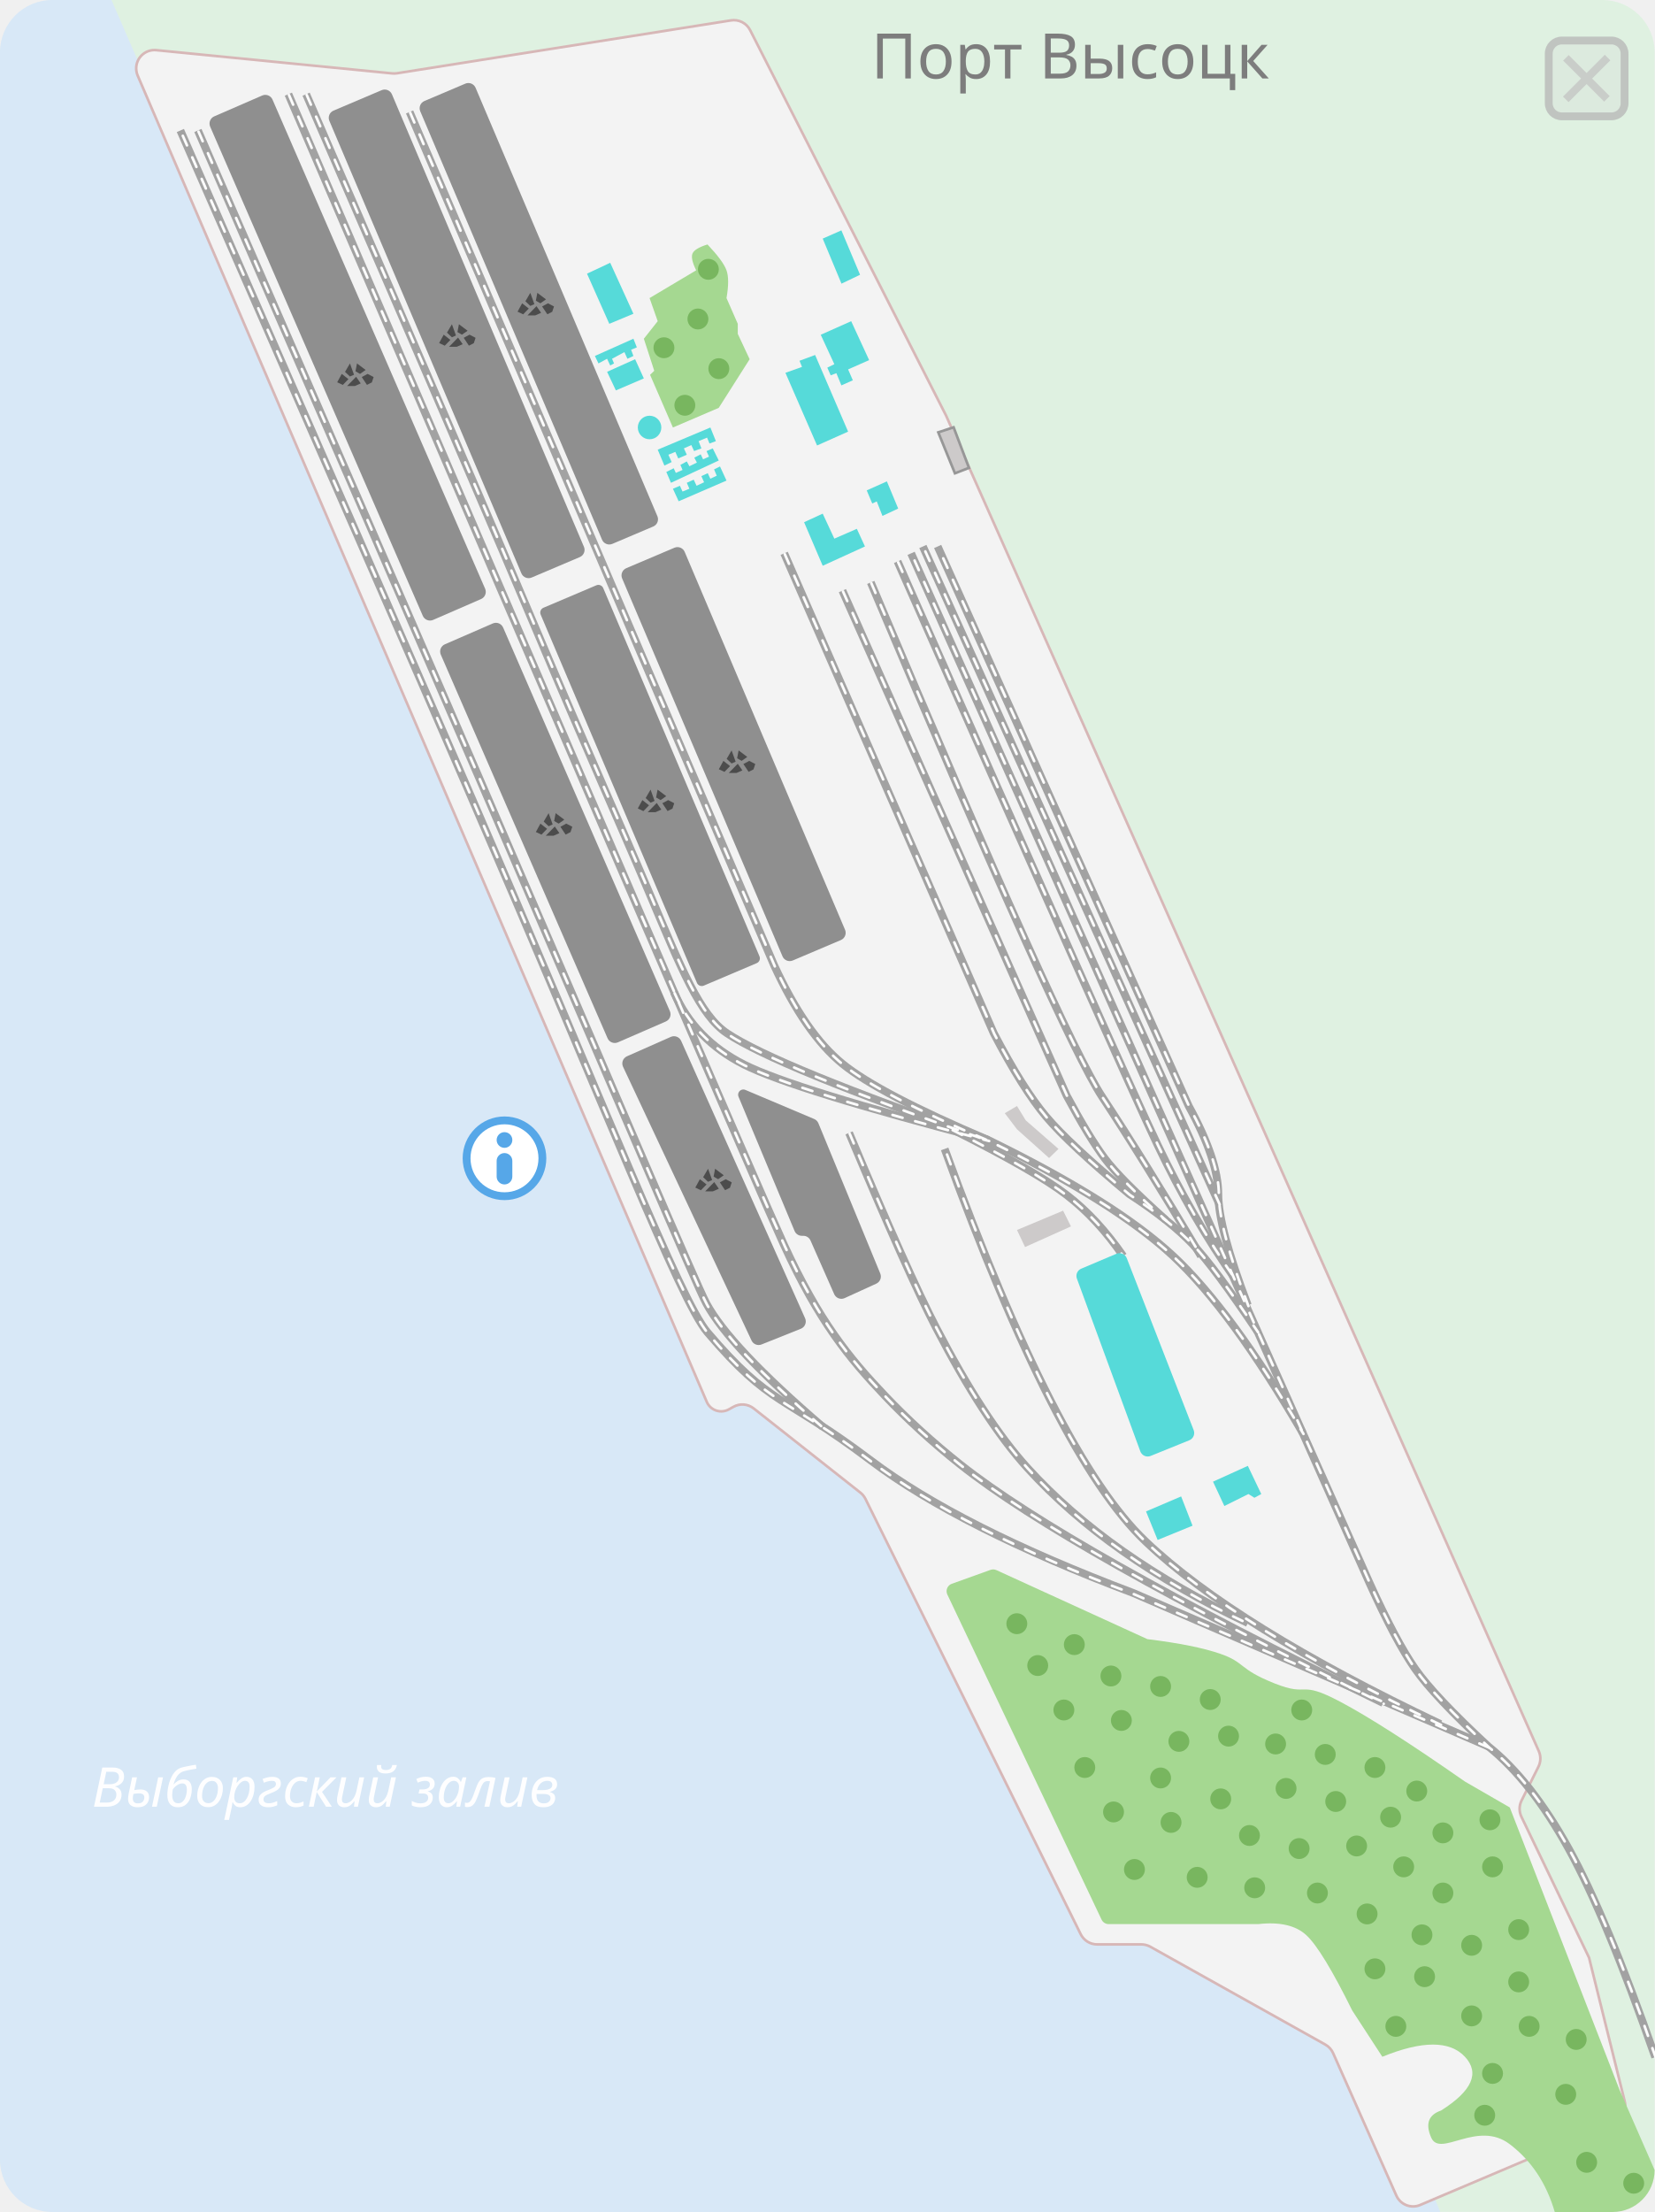
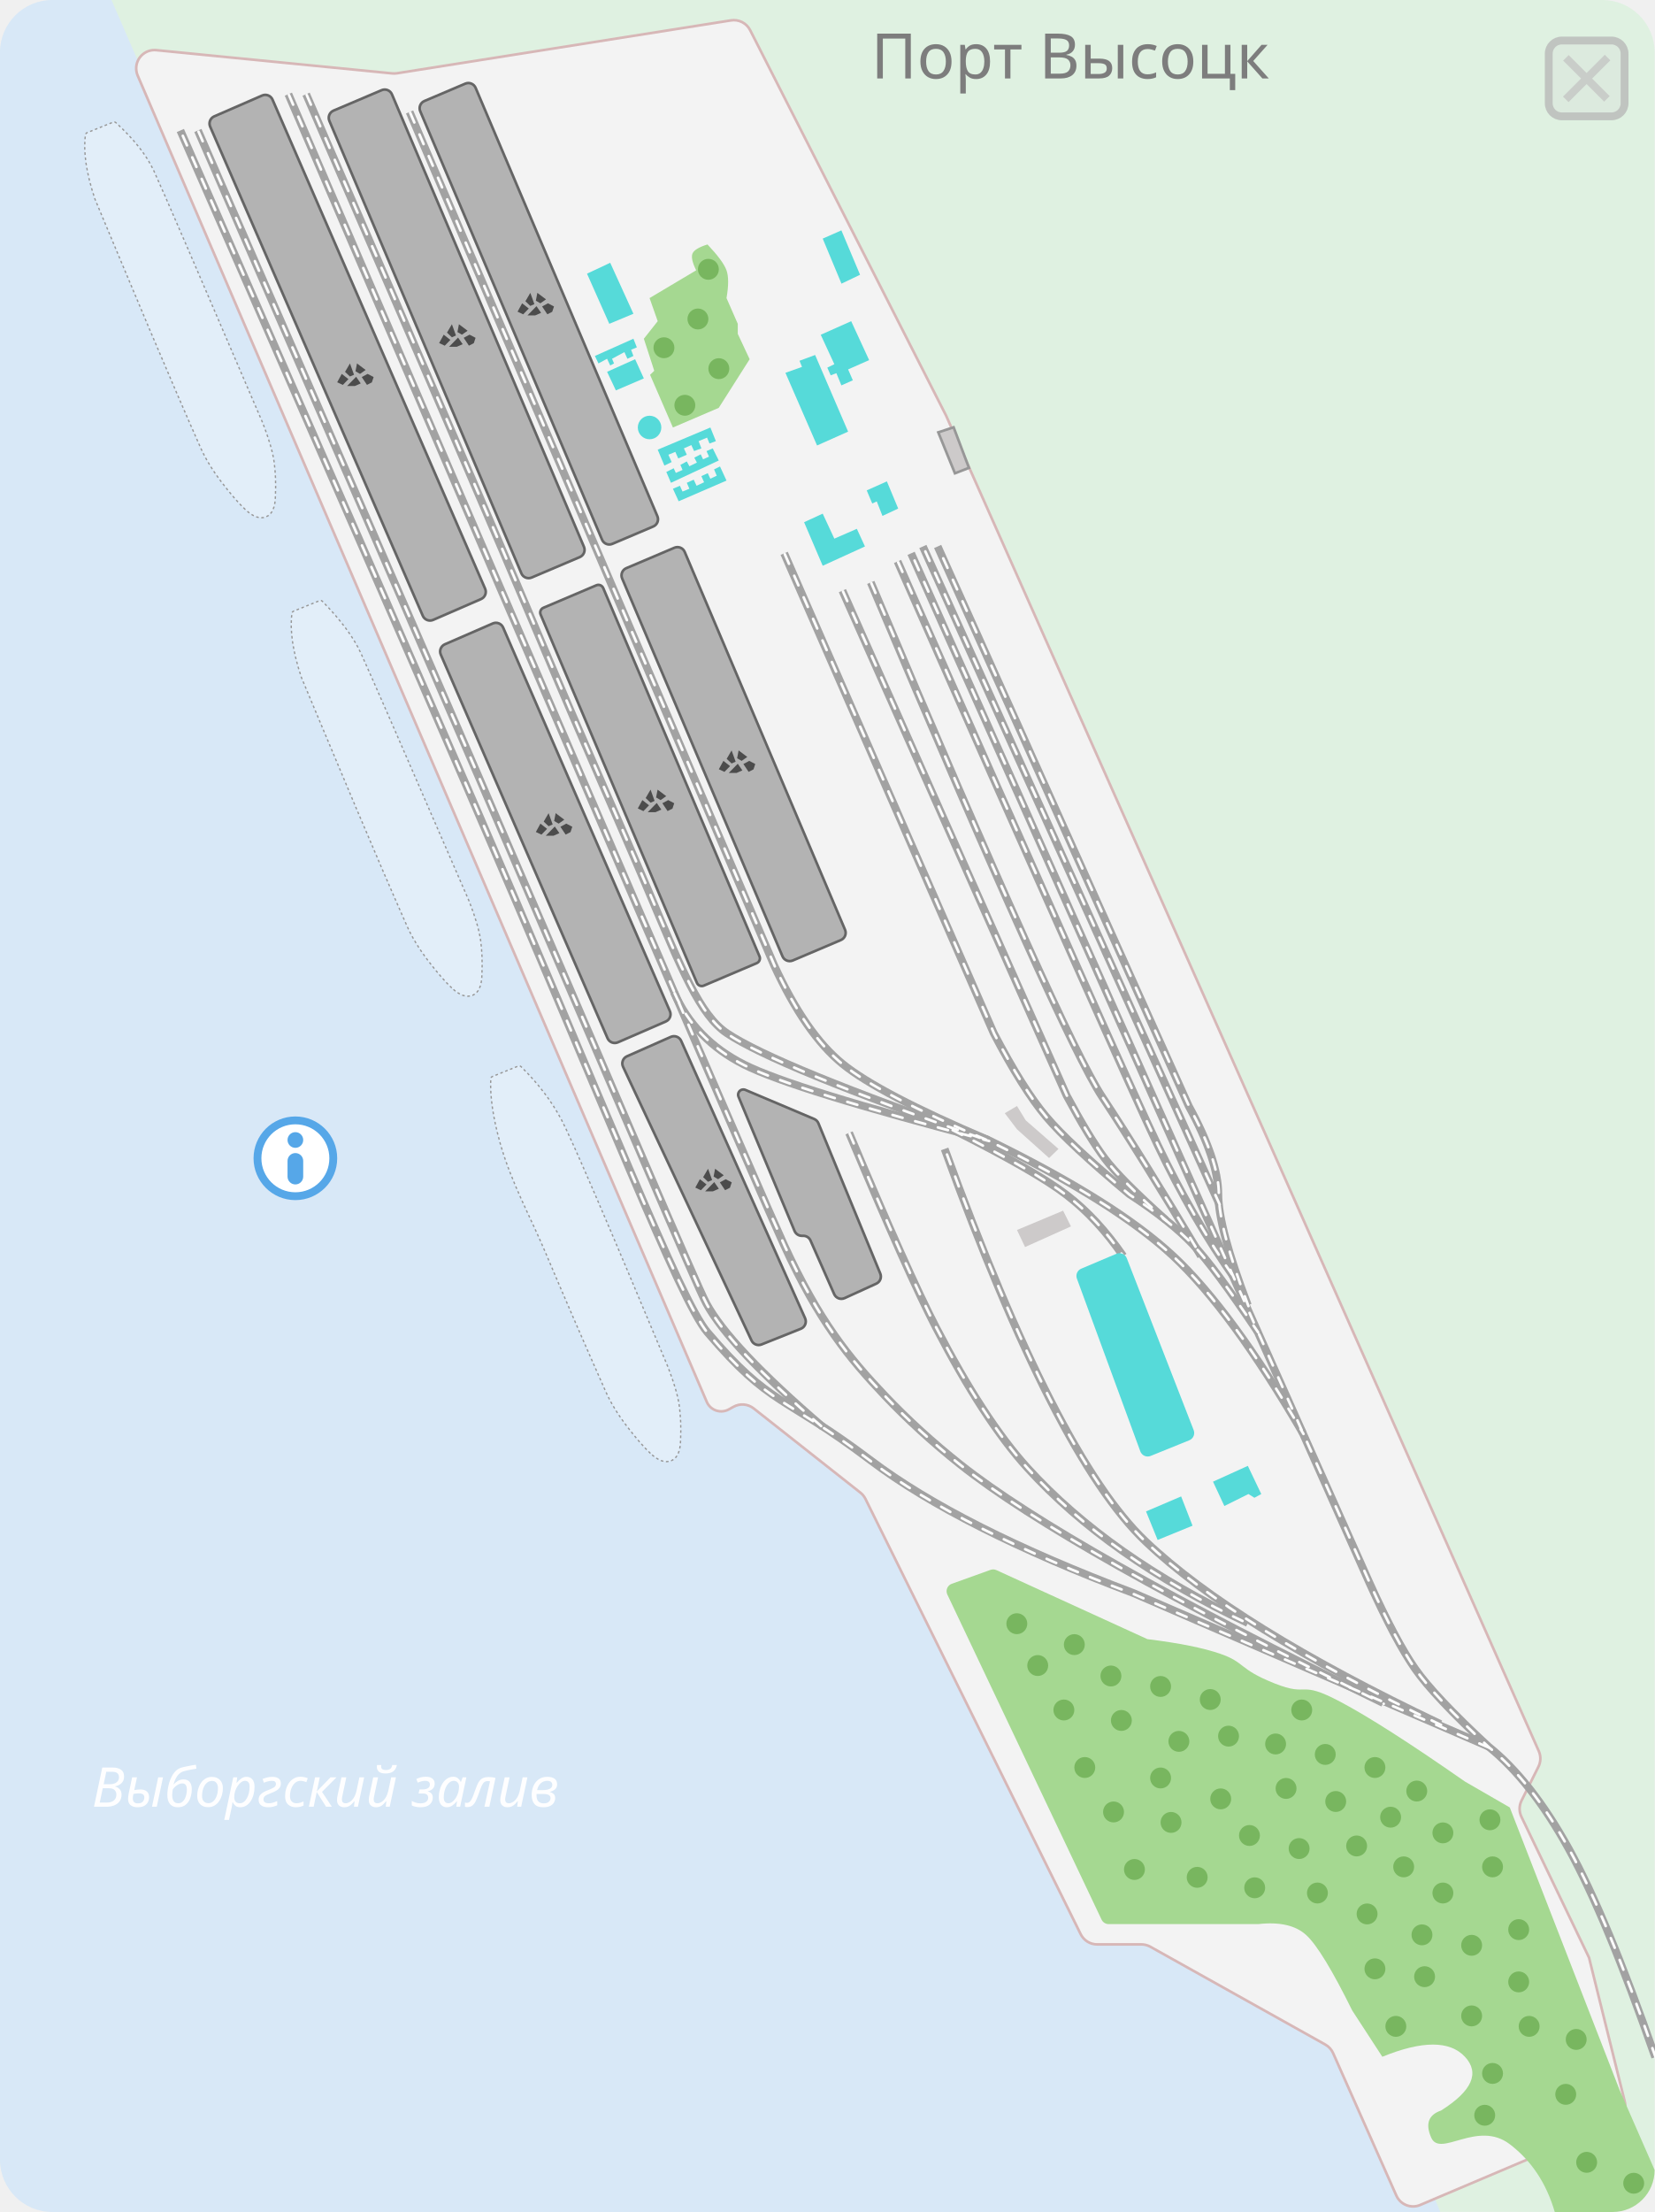
<svg xmlns="http://www.w3.org/2000/svg" width="633px" height="846px" viewBox="0 0 633 846" version="1.1">
  <g id="vysotsk" stroke="none" stroke-width="1" fill="none" fill-rule="evenodd">
    <path d="M23.881,0 L613,0 C624.046,-2.02906125e-15 633,8.954 633,20 L633,826 C633.013,837.046 624.058,846 613.013,846 C613.008,846 613.004,846 613,845.987 L20.082,845.612 C9.036,845.605 0.087,836.645 0.094,825.599 C0.094,825.572 0.094,825.545 0.094,825.518 L3.881,19.906 C3.933,8.897 12.872,-8.6358208e-15 23.881,0 Z" id="Rectangle" fill="#DFF1E1" />
    <path d="M20,0 L42.66,0 L42.66,0 L56.165,31.152 L68.785,36 L273.319,518.331 L348.437,575.707 L418.185,731.259 L459.377,741.91 L523.621,779.028 L551,846 L20,846 C8.954,846 1.3527075e-15,837.046 0,826 L0,20 C-1.3527075e-15,8.954 8.954,2.02906125e-15 20,0 Z" id="Path-64" fill="#D8E8F7" />
    <text id="Выборгский-залив" opacity="0.965" font-family="AvenirNext-MediumItalic, Avenir Next" font-size="21" font-style="italic" font-weight="400" fill="#FFFFFF">
      <tspan x="35.099" y="691">Выборгский залив</tspan>
    </text>
    <path d="M279.646,7.796 L151.859,28.024 C151.27,28.117 150.672,28.135 150.078,28.077 L59.792,19.185 C55.945,18.806 52.518,21.618 52.14,25.465 C52.024,26.641 52.207,27.827 52.673,28.912 L270.376,536.14 C271.688,539.196 275.229,540.611 278.285,539.299 C278.475,539.217 278.661,539.126 278.841,539.026 L280.596,538.048 C283.065,536.672 286.119,536.917 288.338,538.668 L329.15,570.867 C329.965,571.51 330.628,572.328 331.088,573.259 L413.441,739.758 C414.622,742.144 417.053,743.654 419.716,743.654 L436.65,743.654 C437.846,743.654 439.021,743.96 440.065,744.544 L507.015,781.963 C508.337,782.701 509.383,783.848 509.998,785.232 L534.19,839.709 C535.741,843.201 539.804,844.804 543.32,843.313 L617.5,811.857 C620.668,810.514 622.39,807.067 621.561,803.727 L607.914,748.723 L607.914,748.723 L582.037,694.823 C581.102,692.875 581.119,690.603 582.084,688.669 L588.556,675.695 C589.487,673.828 589.537,671.643 588.692,669.736 C546.837,575.219 512.311,497.329 485.114,436.065 C457.629,374.151 416.579,281.797 361.962,159 L286.98,11.537 C285.605,8.832 282.643,7.321 279.646,7.796 Z" id="Path-44" stroke="#D7B7B7" fill="#F3F3F3" />
-     <g id="areas" transform="translate(79, 30)" fill="#8F8F8F">
+     <g id="areas" transform="translate(79, 30)" fill="#B3B3B3" stroke="#656565">
      <rect id="Rectangle" transform="translate(54, 106.8105) rotate(-23.5) translate(-54, -106.8105) " x="41" y="1.81" width="26" height="210" rx="3" />
      <rect id="Rectangle" transform="translate(127.1364, 90) rotate(-23) translate(-127.1364, -90) " x="115.636" y="-2" width="23" height="184" rx="3" />
      <rect id="Rectangle" transform="translate(201.6456, 258.4171) rotate(-23) translate(-201.6456, -258.4171) " x="188.646" y="176.917" width="26" height="163" rx="3" />
      <rect id="Rectangle" transform="translate(169.6954, 270.407) rotate(-23) translate(-169.6954, -270.407) " x="156.695" y="191.907" width="26" height="157" rx="2" />
      <rect id="Rectangle" transform="translate(133.4536, 288.5493) rotate(-23.5) translate(-133.4536, -288.5493) " x="120.454" y="205.549" width="26" height="166" rx="3" />
      <path d="M183.812,365.132 L202.149,364.855 C203.801,364.83 205.162,366.146 205.194,367.798 L207.386,483.99 C207.417,485.646 206.1,487.014 204.443,487.046 C204.403,487.047 204.363,487.046 204.323,487.046 L188.134,486.702 C186.546,486.668 185.259,485.403 185.199,483.815 L180.86,368.244 C180.797,366.589 182.089,365.196 183.745,365.134 C183.767,365.133 183.79,365.133 183.812,365.132 Z" id="Rectangle" transform="translate(194.0948, 425.9607) rotate(-23) translate(-194.0948, -425.9607) " />
      <rect id="Rectangle" transform="translate(95.70196, 97.68494) rotate(-23) translate(-95.70196, -97.68494) " x="82.702" y="0.685" width="26" height="194" rx="3" />
      <path d="M203.534,389.458 L224.98,440.803 C225.446,441.919 226.538,442.647 227.748,442.647 L228.323,442.647 C229.511,442.647 230.587,443.348 231.067,444.434 L240.136,464.96 C240.806,466.475 242.577,467.161 244.093,466.491 C244.104,466.487 244.115,466.482 244.126,466.476 L256.234,460.949 C257.701,460.279 258.376,458.569 257.762,457.078 L234.093,399.595 C233.792,398.864 233.215,398.282 232.487,397.974 L206.158,386.845 C205.14,386.415 203.967,386.891 203.537,387.909 C203.328,388.404 203.327,388.962 203.534,389.458 Z" id="Path-45" />
    </g>
    <g id="rails" transform="translate(69, 36)">
      <path d="M564.239,750.772 C551.775,714.983 540.732,688.398 531.11,671.016 C521.488,653.635 511.246,640.61 500.384,631.943 C486.619,619.172 477.277,609.262 472.357,602.213 C467.437,595.163 461.612,584.199 454.884,569.322 L279.56,175.625" id="Path-46" stroke="#A2A2A2" stroke-width="3" />
      <path d="M408.377,463.199 C400.84,443.508 397.072,429.324 397.072,420.644 C397.072,411.965 393.303,400.759 385.767,387.027 L289.716,173" id="Path-47" stroke="#A2A2A2" stroke-width="3" />
      <line x1="397.364" y1="424.35" x2="284.06" y2="173" id="Path-48" stroke="#A2A2A2" stroke-width="3" />
      <path d="M274.378,178.724 C331.69,308.573 364.837,382.931 373.82,401.798 C382.803,420.665 392.778,437.904 403.745,453.514" id="Path-49" stroke="#A2A2A2" stroke-width="3" />
      <path d="M231,175.625 L311.16,359.138 C318.609,373.396 325.291,384.036 331.204,391.056 C337.118,398.077 347.707,407.94 362.969,420.644 C373.564,427.544 381.661,433.952 387.261,439.867 C392.86,445.782 401.131,456.902 412.073,473.225" id="Path-50" stroke="#A2A2A2" stroke-width="3" />
      <path d="M253.278,189.895 L339.062,383.015 C344.879,393.854 349.77,401.906 353.736,407.17 C357.702,412.435 365.467,420.247 377.032,430.607" id="Path-51" stroke="#A2A2A2" stroke-width="3" />
      <path d="M264.124,186.751 C312.852,302.326 342.384,367.942 352.718,383.598 C363.053,399.253 375.635,419.519 390.464,444.393" id="Path-52" stroke="#A2A2A2" stroke-width="3" />
      <path d="M87.699,6.82 L227.159,333.201 C235.19,350.65 243.896,363.198 253.278,370.847 C262.661,378.495 281.294,388.235 309.179,400.065 C341.5,415.845 365.052,430.621 379.834,444.393 C394.616,458.165 411.146,480.732 429.424,512.093" id="Path-53" stroke="#A2A2A2" stroke-width="3" />
      <path d="M500.384,631.943 L364.66,573.305 C320.296,556.588 286.784,539.672 264.124,522.555 C230.134,496.881 226.172,502.389 201.641,473.558 C191.009,461.062 163.389,389.129 109.258,264.091 C89.837,219.23 53.418,135.835 0,13.906" id="Path-54" stroke="#A2A2A2" stroke-width="3" />
      <path d="M6.711,13.906 C59.003,133.965 94.64,215.979 113.622,259.949 C168.725,387.591 197.245,455.082 201.18,462.421 C207.149,473.553 222.002,489.31 245.739,509.693" id="Path-55" stroke="#A2A2A2" stroke-width="3" />
      <path d="M482.056,623.388 C429.613,598.447 392.008,575.154 369.243,553.51 C346.477,531.867 320.859,481.834 292.388,403.411" id="Path-56" stroke="#A2A2A2" stroke-width="3" />
      <path d="M255.828,397.284 C270.917,433.244 282.007,458.058 289.099,471.727 C301.345,495.329 312.991,513.217 324.038,525.39 C344.679,548.136 372.792,567.913 408.377,584.72" id="Path-57" stroke="#A2A2A2" stroke-width="3" />
      <path d="M41.324,0.019 C158.887,274.137 222.113,420.887 231,440.268 C244.331,469.34 255.749,483.293 269.632,497.91 C278.292,507.027 287.843,515.735 298.285,524.035 C325.469,545.639 379.418,576.064 460.13,615.308" id="Path-58" stroke="#A2A2A2" stroke-width="3" />
      <path d="M48.113,0.019 C92.246,101.975 122.017,171.268 137.428,207.898 C154.666,248.871 169.109,281.09 179.302,305.273 C191.692,334.67 198.758,352.194 209.072,359.138 C221.605,367.576 254.974,381.218 309.179,400.065" id="Path-59" stroke="#A2A2A2" stroke-width="3" />
      <path d="M188.843,343.524 C194.13,355.581 203.048,364.781 215.597,371.122 C228.146,377.463 259.34,387.111 309.179,400.065" id="Path-60" stroke="#A2A2A2" stroke-width="3" />
      <path d="M295.214,395.9 C316.536,406.559 331.152,414.933 339.062,421.021 C346.971,427.11 354.184,434.901 360.7,444.393" id="Path-61" stroke="#A2A2A2" stroke-width="3" />
      <g id="Group-28" transform="translate(0.239166, 0.352048)" stroke="#FDFDFD" stroke-dasharray="4,5" stroke-linecap="round">
        <path d="M564.239,750.753 C551.775,714.964 540.732,688.379 531.11,670.997 C521.488,653.616 511.246,640.591 500.384,631.924 C486.619,619.153 477.277,609.243 472.357,602.194 C467.437,595.144 461.612,584.18 454.884,569.303 L279.56,175.606" id="Path-46" />
        <path d="M500.384,632.037 L364.66,573.399 C320.296,556.683 286.784,539.766 264.124,522.65 C230.134,496.975 226.172,502.484 201.641,473.652 C191.009,461.156 163.389,389.224 109.258,264.185 C89.837,219.325 53.418,135.93 0,14" id="Path-54" />
        <path d="M6.711,14 C59.003,134.059 94.64,216.074 113.622,260.043 C168.725,387.686 197.245,455.176 201.18,462.516 C207.149,473.647 222.002,489.404 245.739,509.787" id="Path-55" />
        <path d="M408.377,463.18 C400.84,443.489 397.072,429.305 397.072,420.625 C397.072,411.946 393.303,400.74 385.767,387.008 L289.716,172.981" id="Path-47" />
        <line x1="397.364" y1="424.331" x2="284.06" y2="172.981" id="Path-48" />
        <path d="M274.378,178.705 C331.69,308.554 364.837,382.912 373.82,401.779 C382.803,420.646 392.778,437.885 403.745,453.495" id="Path-49" />
        <path d="M231,175.606 L311.16,359.119 C318.609,373.377 325.291,384.017 331.204,391.037 C337.118,398.058 347.707,407.921 362.969,420.625 C373.564,427.525 381.661,433.933 387.261,439.848 C392.86,445.763 401.131,456.883 412.073,473.206" id="Path-50" />
        <path d="M253.278,189.876 L339.062,382.996 C344.879,393.835 349.77,401.887 353.736,407.151 C357.702,412.416 365.467,420.228 377.032,430.588" id="Path-51" />
        <path d="M264.124,186.732 C312.852,302.307 342.384,367.923 352.718,383.579 C363.053,399.234 375.635,419.5 390.464,444.374" id="Path-52" />
        <path d="M87.699,6.801 L227.159,333.182 C235.19,350.631 243.896,363.179 253.278,370.828 C262.661,378.476 281.294,388.216 309.179,400.046 C341.5,415.826 365.052,430.602 379.834,444.374 C394.616,458.146 411.146,480.713 429.424,512.074" id="Path-53" />
        <path d="M482.056,623.369 C429.613,598.428 392.008,575.135 369.243,553.492 C346.477,531.848 320.859,481.815 292.388,403.392" id="Path-56" />
        <path d="M255.828,397.265 C270.917,433.225 282.007,458.039 289.099,471.708 C301.345,495.311 312.991,513.198 324.038,525.371 C344.679,548.117 372.792,567.894 408.377,584.701" id="Path-57" />
        <path d="M41.324,0 C158.887,274.118 222.113,420.868 231,440.249 C244.331,469.321 255.749,483.274 269.632,497.891 C278.292,507.008 287.843,515.717 298.285,524.016 C325.469,545.62 379.418,576.045 460.13,615.289" id="Path-58" />
        <path d="M48.113,0 C92.246,101.956 122.017,171.249 137.428,207.879 C154.666,248.852 169.109,281.071 179.302,305.254 C191.692,334.651 198.758,352.175 209.072,359.119 C221.605,367.557 254.974,381.199 309.179,400.046" id="Path-59" />
        <path d="M188.843,343.505 C194.13,355.562 203.048,364.762 215.597,371.103 C228.146,377.444 259.34,387.092 309.179,400.046" id="Path-60" />
        <path d="M295.214,395.881 C316.536,406.54 331.152,414.914 339.062,421.002 C346.971,427.091 354.184,434.882 360.7,444.374" id="Path-61" />
      </g>
    </g>
    <g id="Group-29" transform="translate(129, 112)" fill="#4C4C4C">
      <g id="coal" transform="translate(0, 27)">
        <path d="M3,3.215 C3,3.215 3.628,2.144 4.884,0 L6.431,4.312 L4.884,5 C3.628,3.81 3,3.215 3,3.215 Z" id="Path-180" />
        <path d="M0,7.203 C0,7.203 0.582,6.135 1.747,4 L4.297,6 L2.148,8.218 C0.716,7.541 0,7.203 0,7.203 Z" id="Path-180" />
        <path d="M3.78,8.637 C3.78,8.637 4.933,7.458 7.238,5.101 L9.001,7.637 L6.747,8.637 C4.769,8.637 3.78,8.637 3.78,8.637 Z" id="Path-180" />
        <path d="M9.391,5.203 C9.391,5.203 10.137,4.802 11.628,4 L13.94,5.203 L13.262,7.25 L11.391,8.203 C10.058,6.203 9.391,5.203 9.391,5.203 Z" id="Path-180" />
        <path d="M7,3 C7,3 7.19,2 7.569,0 L10.885,2.5 L8.722,4 C7.574,3.333 7,3 7,3 Z" id="Path-180" />
      </g>
      <g id="coal" transform="translate(76, 199)">
        <path d="M3,3.215 C3,3.215 3.628,2.144 4.884,0 L6.431,4.312 L4.884,5 C3.628,3.81 3,3.215 3,3.215 Z" id="Path-180" />
        <path d="M0,7.203 C0,7.203 0.582,6.135 1.747,4 L4.297,6 L2.148,8.218 C0.716,7.541 0,7.203 0,7.203 Z" id="Path-180" />
        <path d="M3.78,8.637 C3.78,8.637 4.933,7.458 7.238,5.101 L9.001,7.637 L6.747,8.637 C4.769,8.637 3.78,8.637 3.78,8.637 Z" id="Path-180" />
        <path d="M9.391,5.203 C9.391,5.203 10.137,4.802 11.628,4 L13.94,5.203 L13.262,7.25 L11.391,8.203 C10.058,6.203 9.391,5.203 9.391,5.203 Z" id="Path-180" />
        <path d="M7,3 C7,3 7.19,2 7.569,0 L10.885,2.5 L8.722,4 C7.574,3.333 7,3 7,3 Z" id="Path-180" />
      </g>
      <g id="coal" transform="translate(115, 190)">
        <path d="M3,3.215 C3,3.215 3.628,2.144 4.884,0 L6.431,4.312 L4.884,5 C3.628,3.81 3,3.215 3,3.215 Z" id="Path-180" />
        <path d="M0,7.203 C0,7.203 0.582,6.135 1.747,4 L4.297,6 L2.148,8.218 C0.716,7.541 0,7.203 0,7.203 Z" id="Path-180" />
        <path d="M3.78,8.637 C3.78,8.637 4.933,7.458 7.238,5.101 L9.001,7.637 L6.747,8.637 C4.769,8.637 3.78,8.637 3.78,8.637 Z" id="Path-180" />
        <path d="M9.391,5.203 C9.391,5.203 10.137,4.802 11.628,4 L13.94,5.203 L13.262,7.25 L11.391,8.203 C10.058,6.203 9.391,5.203 9.391,5.203 Z" id="Path-180" />
        <path d="M7,3 C7,3 7.19,2 7.569,0 L10.885,2.5 L8.722,4 C7.574,3.333 7,3 7,3 Z" id="Path-180" />
      </g>
      <g id="coal" transform="translate(137, 335)">
        <path d="M3,3.215 C3,3.215 3.628,2.144 4.884,0 L6.431,4.312 L4.884,5 C3.628,3.81 3,3.215 3,3.215 Z" id="Path-180" />
        <path d="M0,7.203 C0,7.203 0.582,6.135 1.747,4 L4.297,6 L2.148,8.218 C0.716,7.541 0,7.203 0,7.203 Z" id="Path-180" />
        <path d="M3.78,8.637 C3.78,8.637 4.933,7.458 7.238,5.101 L9.001,7.637 L6.747,8.637 C4.769,8.637 3.78,8.637 3.78,8.637 Z" id="Path-180" />
        <path d="M9.391,5.203 C9.391,5.203 10.137,4.802 11.628,4 L13.94,5.203 L13.262,7.25 L11.391,8.203 C10.058,6.203 9.391,5.203 9.391,5.203 Z" id="Path-180" />
        <path d="M7,3 C7,3 7.19,2 7.569,0 L10.885,2.5 L8.722,4 C7.574,3.333 7,3 7,3 Z" id="Path-180" />
      </g>
      <g id="coal" transform="translate(146, 175)">
        <path d="M3,3.215 C3,3.215 3.628,2.144 4.884,0 L6.431,4.312 L4.884,5 C3.628,3.81 3,3.215 3,3.215 Z" id="Path-180" />
        <path d="M0,7.203 C0,7.203 0.582,6.135 1.747,4 L4.297,6 L2.148,8.218 C0.716,7.541 0,7.203 0,7.203 Z" id="Path-180" />
        <path d="M3.78,8.637 C3.78,8.637 4.933,7.458 7.238,5.101 L9.001,7.637 L6.747,8.637 C4.769,8.637 3.78,8.637 3.78,8.637 Z" id="Path-180" />
        <path d="M9.391,5.203 C9.391,5.203 10.137,4.802 11.628,4 L13.94,5.203 L13.262,7.25 L11.391,8.203 C10.058,6.203 9.391,5.203 9.391,5.203 Z" id="Path-180" />
        <path d="M7,3 C7,3 7.19,2 7.569,0 L10.885,2.5 L8.722,4 C7.574,3.333 7,3 7,3 Z" id="Path-180" />
      </g>
      <g id="coal" transform="translate(39, 12)">
        <path d="M3,3.215 C3,3.215 3.628,2.144 4.884,0 L6.431,4.312 L4.884,5 C3.628,3.81 3,3.215 3,3.215 Z" id="Path-180" />
        <path d="M0,7.203 C0,7.203 0.582,6.135 1.747,4 L4.297,6 L2.148,8.218 C0.716,7.541 0,7.203 0,7.203 Z" id="Path-180" />
        <path d="M3.78,8.637 C3.78,8.637 4.933,7.458 7.238,5.101 L9.001,7.637 L6.747,8.637 C4.769,8.637 3.78,8.637 3.78,8.637 Z" id="Path-180" />
        <path d="M9.391,5.203 C9.391,5.203 10.137,4.802 11.628,4 L13.94,5.203 L13.262,7.25 L11.391,8.203 C10.058,6.203 9.391,5.203 9.391,5.203 Z" id="Path-180" />
        <path d="M7,3 C7,3 7.19,2 7.569,0 L10.885,2.5 L8.722,4 C7.574,3.333 7,3 7,3 Z" id="Path-180" />
      </g>
      <g id="coal" transform="translate(69, 0)">
        <path d="M3,3.215 C3,3.215 3.628,2.144 4.884,0 L6.431,4.312 L4.884,5 C3.628,3.81 3,3.215 3,3.215 Z" id="Path-180" />
        <path d="M0,7.203 C0,7.203 0.582,6.135 1.747,4 L4.297,6 L2.148,8.218 C0.716,7.541 0,7.203 0,7.203 Z" id="Path-180" />
        <path d="M3.78,8.637 C3.78,8.637 4.933,7.458 7.238,5.101 L9.001,7.637 L6.747,8.637 C4.769,8.637 3.78,8.637 3.78,8.637 Z" id="Path-180" />
        <path d="M9.391,5.203 C9.391,5.203 10.137,4.802 11.628,4 L13.94,5.203 L13.262,7.25 L11.391,8.203 C10.058,6.203 9.391,5.203 9.391,5.203 Z" id="Path-180" />
        <path d="M7,3 C7,3 7.19,2 7.569,0 L10.885,2.5 L8.722,4 C7.574,3.333 7,3 7,3 Z" id="Path-180" />
      </g>
    </g>
    <g id="Group" transform="translate(224.5694, 88.10754)">
      <path d="M187.416,400.91 L211.678,466.983 C212.249,468.538 213.973,469.336 215.529,468.765 C215.559,468.753 215.59,468.741 215.62,468.729 L230.424,462.736 C231.945,462.12 232.689,460.396 232.094,458.867 L206.49,393.087 C205.89,391.543 204.151,390.779 202.607,391.38 C202.579,391.39 202.552,391.401 202.525,391.413 L189.062,397.113 C187.589,397.737 186.864,399.407 187.416,400.91 Z" id="Path-62" fill="#56DAD9" />
      <polygon id="Path-65" fill="#56DAD9" points="213.861 489.948 218.301 500.864 231.653 495.406 227.293 484.216" />
      <path d="M239.488,478.567 L252.807,472.523 L257.95,483.295 L255.328,484.727 L253.047,483.295 C246.9,486.35 243.826,487.877 243.826,487.877 L239.488,478.567 Z" id="Path-66" fill="#56DAD9" />
      <polygon id="Path-67" fill="#CDCACA" points="164.491 382.312 167.579 388.836 185.143 380.947 182.139 374.92" />
      <polygon id="Path-68" fill="#CDCACA" points="159.825 337.642 164.491 343.792 176.772 354.796 180.367 351.304 167.84 340.367 164.491 334.892" />
      <polygon id="Path-69" fill="#56DAD9" points="83.044 111.617 90.17 128.274 106.336 120.892 103.231 114.143 94.623 117.901 90.17 108.336" />
      <polygon id="Path-70" fill="#56DAD9" points="119.048 106.387 113.028 109.205 110.844 103.658 109.118 104.455 107.009 99.445 114.72 96" />
      <polygon id="Path-71" fill="#56DAD9" points="1.15463195e-13 16.56 8.526 35.736 17.756 31.892 8.878 12.392" />
      <polygon id="Path-72" fill="#56DAD9" points="88.007 82.269 99.887 76.974 87.269 47.658 81.291 49.872 82.256 52.216 75.906 54.475" />
      <polygon id="Path-73" fill="#56DAD9" points="90.17 3.153 97.351 20.381 104.463 16.982 97.316 0" />
      <polygon id="Path-74" fill="#56DAD9" points="89.416 39.926 101.064 34.733 107.931 49.62 99.887 53.174 101.7 57.336 97.316 59.288 95.397 54.619 93.221 55.439 91.931 52.497 94.623 51.183" />
      <polygon id="Path-75" stroke="#979797" fill="#CDCACA" points="134.386 77.242 140.756 92.912 146.124 90.832 140.255 75.325" />
      <polygon id="Path-76" fill="#56DAD9" points="3.012 48.032 17.756 41.444 19.067 44.746 16.871 45.651 17.756 48.032 15.458 49.104 14.309 46.558 9.573 49.104 10.348 50.887 8.878 51.663 7.673 49.104 4.383 50.887" />
      <polygon id="Path-77" fill="#56DAD9" points="7.686 54.095 18.404 49.279 21.744 56.62 11.04 61.207" />
      <circle id="Oval" fill="#56DAD9" cx="23.931" cy="75.392" r="4.5" />
      <polygon id="Path-78" fill="#56DAD9" points="27.049 83.872 47.2 75.392 49.304 80.615 46.858 81.515 45.927 79.256 42.694 80.615 43.765 83.378 40.965 84.402 39.905 82.112 37.067 83.378 38.177 85.81 34.9 87.218 33.791 84.718 31.128 85.81 32.388 88.617 29.606 89.959" />
      <polygon id="Path-79" fill="#56DAD9" points="30.338 92.402 32.119 96.54 50.404 88.015 48.1 83.378 45.716 84.422 46.677 86.544 44.401 87.562 43.5 85.646 41.05 86.927 42.041 88.81 39.169 90.212 38.177 88.365 35.728 89.691 36.547 91.624 33.98 92.761 33.163 90.981" />
      <polygon id="Path-80" fill="#56DAD9" points="32.864 98.811 35.064 103.605 53.367 95.697 50.877 90.295 48.611 91.417 49.627 93.835 47.18 94.983 46.185 92.856 43.747 94.002 44.793 96.332 41.921 97.679 40.82 95.346 38.177 96.54 39.167 98.811 36.542 99.89 35.54 97.679" />
      <path d="M41.756,15.282 L23.931,25.892 L27.049,34.733 L21.744,41.444 L25.725,53.701 L24.126,55.243 L32.864,75.392 L50.404,67.877 L62.219,49.279 L57.68,39.577 L57.68,35.736 L53.367,25.892 C54.199,21.163 54.199,17.626 53.367,15.282 C52.535,12.938 50.108,9.638 46.086,5.382 C42.834,6.4 40.929,7.548 40.371,8.823 C39.813,10.098 40.275,12.251 41.756,15.282 Z" id="Path-81" fill="#A5D891" />
      <path d="M137.85,521.737 L196.855,646.071 C197.352,647.118 198.407,647.785 199.565,647.785 L256.784,647.785 L256.784,647.785 C264.98,646.864 271.108,648.269 275.165,651.998 C279.223,655.728 285.088,665.347 292.76,680.854 L304.264,698.52 C319.543,692.306 330.075,692.306 335.861,698.52 C341.647,704.734 338.602,711.588 326.726,719.082 C321.91,720.727 320.653,724.175 322.954,729.427 C326.406,737.306 340.607,722.515 353.023,731.972 C361.3,738.276 367.035,746.916 370.229,757.892 L392.362,757.892 C401.237,757.892 408.431,750.699 408.431,741.824 L408.431,741.824 L408.431,741.824 L395.022,711.193 L353.023,603.169 L335.861,593.261 C315.031,578.728 299.159,568.568 288.246,562.78 C271.876,554.099 276.78,561.223 262.905,555.674 C249.029,550.126 251.99,547.78 242.311,544.412 C235.859,542.166 226.553,540.296 214.395,538.801 L156.622,512.4 C155.91,512.075 155.098,512.041 154.361,512.305 L139.546,517.627 C137.987,518.187 137.177,519.905 137.737,521.464 C137.77,521.557 137.808,521.648 137.85,521.737 Z" id="Path-63" fill="#A5D891" />
    </g>
    <g id="Group-2" transform="translate(250, 99)" fill="#78B65F">
      <circle id="Oval" cx="257" cy="572" r="4" />
      <circle id="Oval" cx="302" cy="625" r="4" />
      <circle id="Oval" cx="353" cy="681" r="4" />
      <circle id="Oval" cx="295" cy="657" r="4" />
      <circle id="Oval" cx="282" cy="596" r="4" />
      <circle id="Oval" cx="320" cy="597" r="4" />
      <circle id="Oval" cx="375" cy="736" r="4" />
      <circle id="Oval" cx="357" cy="728" r="4" />
      <circle id="Oval" cx="321" cy="615" r="4" />
      <circle id="Oval" cx="349" cy="702" r="4" />
      <circle id="Oval" cx="318" cy="710" r="4" />
      <circle id="Oval" cx="242" cy="585" r="4" />
      <circle id="Oval" cx="228" cy="603" r="4" />
      <circle id="Oval" cx="238" cy="568" r="4" />
      <circle id="Oval" cx="217" cy="589" r="4" />
      <circle id="Oval" cx="220" cy="565" r="4" />
      <circle id="Oval" cx="276" cy="577" r="4" />
      <circle id="Oval" cx="302" cy="602" r="4" />
      <circle id="Oval" cx="230" cy="623" r="4" />
      <circle id="Oval" cx="213" cy="551" r="4" />
      <circle id="Oval" cx="208" cy="619" r="4" />
      <circle id="Oval" cx="287" cy="615" r="4" />
      <circle id="Oval" cx="273" cy="633" r="4" />
      <circle id="Oval" cx="269" cy="607" r="4" />
      <circle id="Oval" cx="254" cy="625" r="4" />
      <circle id="Oval" cx="261" cy="590" r="4" />
      <circle id="Oval" cx="247" cy="608" r="4" />
      <circle id="Oval" cx="248" cy="555" r="4" />
      <circle id="Oval" cx="21" cy="4" r="4" />
      <circle id="Oval" cx="25" cy="42" r="4" />
      <circle id="Oval" cx="12" cy="56" r="4" />
      <circle id="Oval" cx="17" cy="23" r="4" />
      <circle id="Oval" cx="4" cy="34" r="4" />
      <circle id="Oval" cx="201" cy="567" r="4" />
      <circle id="Oval" cx="198" cy="598" r="4" />
      <circle id="Oval" cx="184" cy="616" r="4" />
      <circle id="Oval" cx="194" cy="581" r="4" />
      <circle id="Oval" cx="176" cy="594" r="4" />
      <circle id="Oval" cx="194" cy="546" r="4" />
      <circle id="Oval" cx="179" cy="559" r="4" />
      <circle id="Oval" cx="165" cy="577" r="4" />
      <circle id="Oval" cx="139" cy="522" r="4" />
      <circle id="Oval" cx="161" cy="530" r="4" />
      <circle id="Oval" cx="147" cy="538" r="4" />
      <circle id="Oval" cx="175" cy="542" r="4" />
      <circle id="Oval" cx="157" cy="555" r="4" />
      <circle id="Oval" cx="313" cy="645" r="4" />
      <circle id="Oval" cx="292" cy="586" r="4" />
      <circle id="Oval" cx="331" cy="639" r="4" />
      <circle id="Oval" cx="335" cy="676" r="4" />
      <circle id="Oval" cx="321" cy="694" r="4" />
      <circle id="Oval" cx="331" cy="659" r="4" />
      <circle id="Oval" cx="313" cy="672" r="4" />
      <circle id="Oval" cx="284" cy="676" r="4" />
      <circle id="Oval" cx="294" cy="641" r="4" />
      <circle id="Oval" cx="276" cy="654" r="4" />
    </g>
    <text id="Порт-Высоцк" font-family="AvenirNext-DemiBold, Avenir Next" font-size="24" font-weight="500" fill="#7D7D7D">
      <tspan x="333.26" y="30">Порт Высоцк</tspan>
    </text>
-     <g id="info_button" transform="translate(177, 427)">
+     <path d="M254.953,412.497 C255.308,415.869 255.308,420.431 254.953,426.18 C254.598,431.93 253.734,437.056 252.36,441.556 C246.367,461.061 240.489,479.624 234.727,497.244 C230.264,510.893 227.098,525.89 220.448,539.892 C216.154,548.935 211.696,555.866 207.075,560.685 C206.805,560.966 206.396,561.065 206.027,560.938 L195.948,557.465 C195.572,557.336 195.309,556.995 195.277,556.599 C194.553,547.471 195.106,538.981 196.934,531.128 C198.806,523.089 209.24,490.375 228.235,432.987 C230.403,426.959 232.539,422.316 234.646,419.059 C236.752,415.802 239.493,412.388 242.868,408.817 C245.78,405.566 248.423,404.348 250.798,405.163 C253.174,405.979 254.559,408.423 254.953,412.497 Z" id="Path-150" stroke="#979797" stroke-width="0.5" fill-opacity="0.25" fill="#FFFFFF" stroke-dasharray="1,1" transform="translate(225.0943, 483.0313) rotate(139) translate(-225.0943, -483.0313) " />
+     <path d="M100.229,51.394 C100.584,54.766 100.584,59.328 100.229,65.077 C99.874,70.827 99.009,75.953 97.635,80.453 C93.394,94.216 88.392,109.907 82.63,127.527 C78.166,141.177 65.724,178.789 65.724,178.789 C61.715,188.424 57.256,195.382 52.345,199.664 C52.075,199.899 51.701,199.972 51.362,199.855 L41.2,196.354 C40.836,196.228 40.577,195.906 40.532,195.524 C39.454,186.257 39.826,178.459 41.647,172.13 C43.508,165.659 54.13,132.244 73.511,71.884 C75.678,65.856 77.815,61.213 79.921,57.956 C82.028,54.699 84.769,51.285 88.144,47.714 C91.055,44.463 93.699,43.245 96.074,44.06 C98.449,44.875 99.834,47.32 100.229,51.394 Z" id="Path-150" stroke="#979797" stroke-width="0.5" fill-opacity="0.25" fill="#FFFFFF" stroke-dasharray="1,1" transform="translate(70.21283, 121.9282) rotate(139) translate(-70.21283, -121.9282) " />
+     <path d="M178.865,234.53 C179.22,237.902 179.22,242.463 178.865,248.213 C178.51,253.963 177.646,259.088 176.272,263.589 C172.03,277.352 167.028,293.043 161.266,310.663 C156.803,324.313 144.361,361.925 144.361,361.925 C140.352,371.56 135.892,378.518 130.982,382.799 C130.712,383.035 130.337,383.108 129.999,382.991 L119.874,379.503 C119.492,379.371 119.226,379.021 119.202,378.617 C118.606,368.686 119.219,360.555 121.04,354.226 C122.902,347.755 133.271,314.687 152.148,255.02 C154.315,248.992 156.452,244.349 158.558,241.092 C160.664,237.834 163.405,234.42 166.78,230.85 C169.692,227.599 172.335,226.381 174.711,227.196 C177.086,228.011 178.471,230.456 178.865,234.53 Z" id="Path-150" stroke="#979797" stroke-width="0.5" fill-opacity="0.25" fill="#FFFFFF" stroke-dasharray="1,1" transform="translate(149.0565, 305.0641) rotate(139) translate(-149.0565, -305.0641) " />
+     <g id="info_button" transform="translate(97, 427)">
      <circle id="Oval" stroke="#56A7E8" stroke-width="3" fill="#FFFFFF" cx="16" cy="16" r="14.5" />
      <rect id="Rectangle" fill="#56A7E8" x="13" y="14" width="6" height="12" rx="3" />
      <circle id="Oval" fill="#56A7E8" cx="16" cy="9" r="3" />
    </g>
    <g id="close_button" opacity="0.75" transform="translate(591, 14)" stroke="#B6B6B6" stroke-width="3">
      <line x1="24" y1="8" x2="8" y2="24" id="Path-14" />
      <line x1="8.056" y1="8.122" x2="23.748" y2="23.814" id="Path-14" />
      <rect id="Rectangle" fill-opacity="0.35" fill="#D8D8D8" x="1.5" y="1.5" width="29" height="29" rx="5" />
    </g>
  </g>
</svg>
